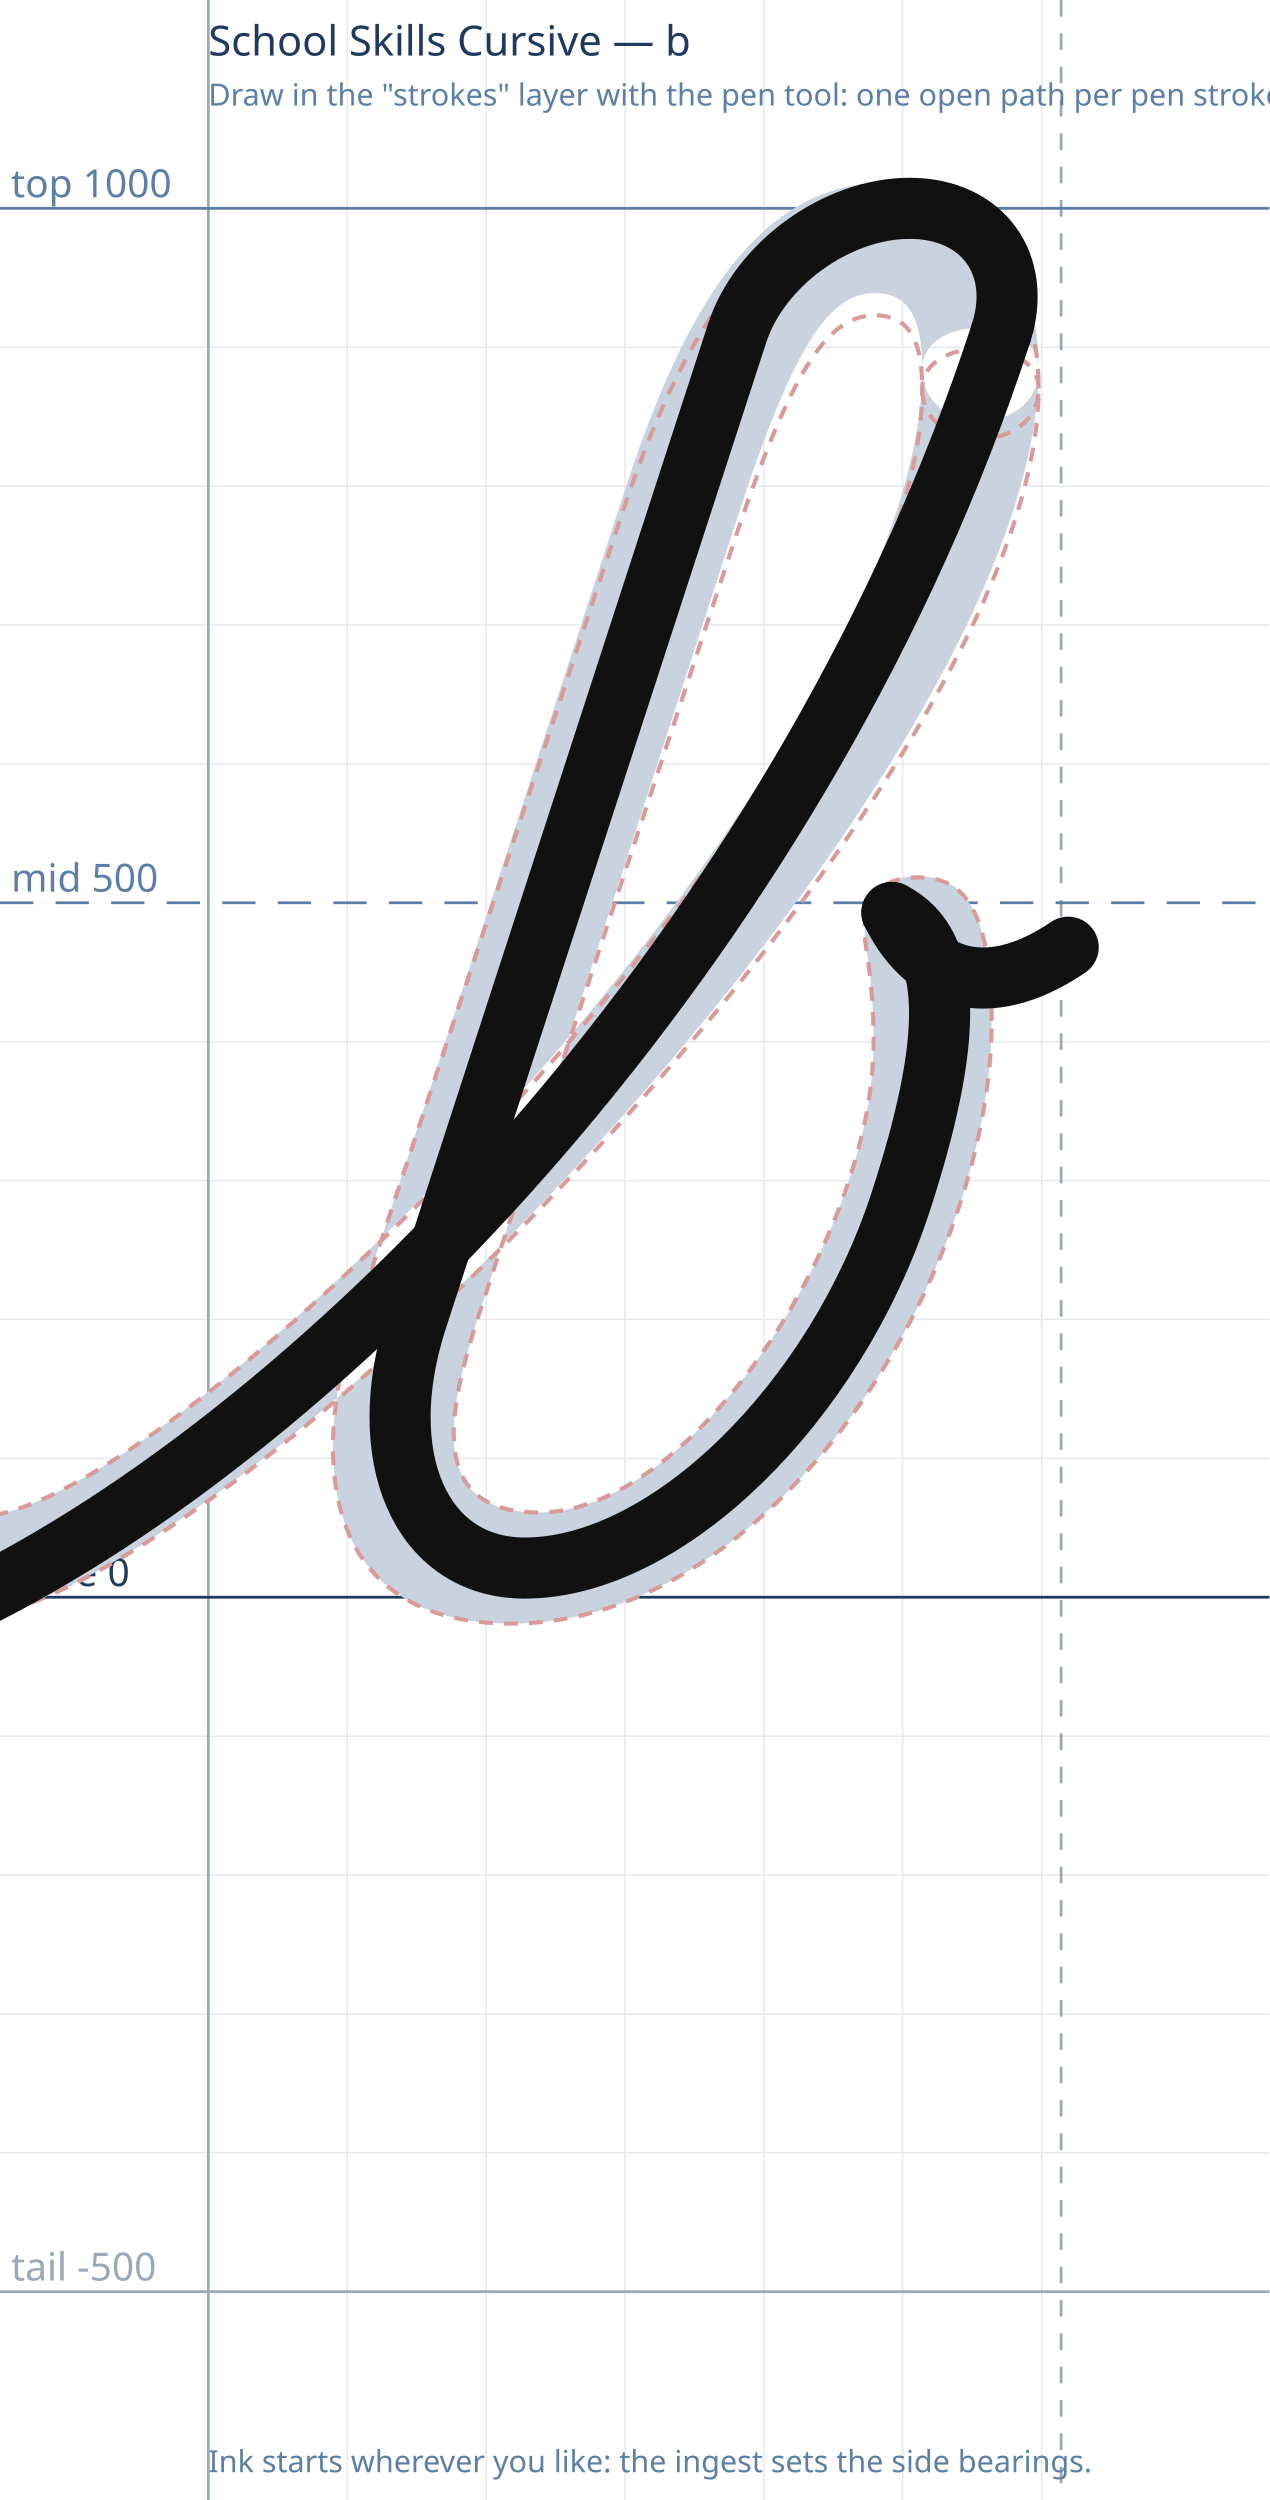
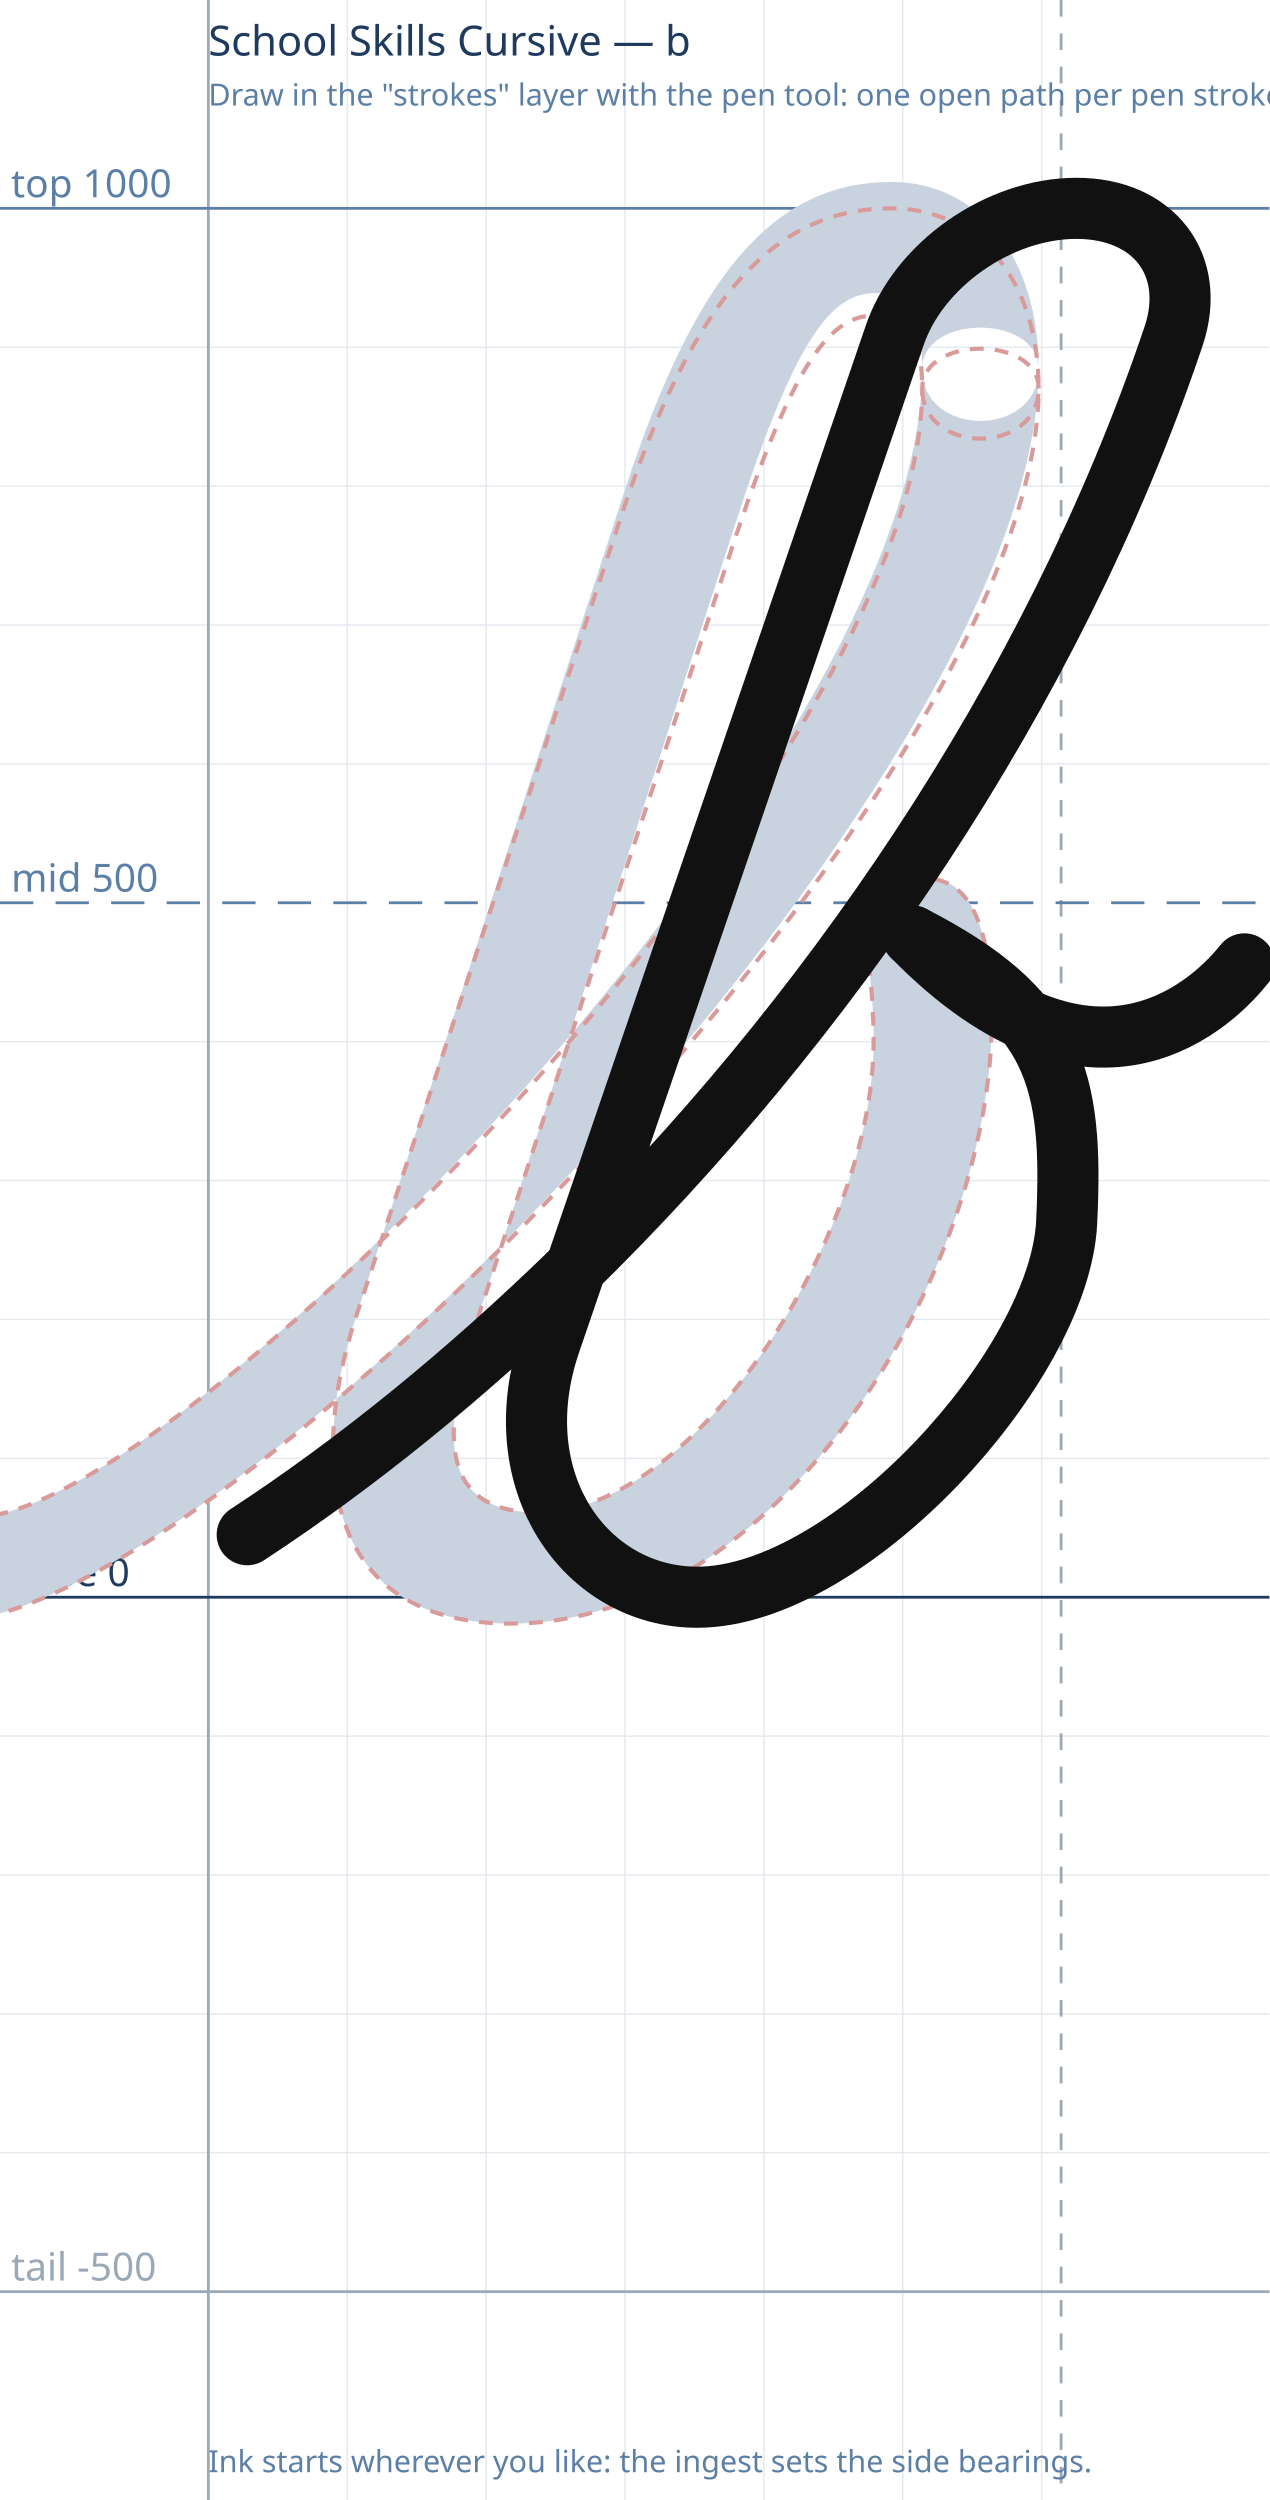
<svg xmlns="http://www.w3.org/2000/svg" width="457" height="900" viewBox="0 0 914 1800" data-hand="cursive" data-glyph="b" data-units="1000" data-origin="150" data-baseline="1150">
  <g id="ruling">
    <line x1="0" y1="1550" x2="914" y2="1550" stroke="#e3e8ee" stroke-width="1" />
    <line x1="0" y1="1450" x2="914" y2="1450" stroke="#e3e8ee" stroke-width="1" />
    <line x1="0" y1="1350" x2="914" y2="1350" stroke="#e3e8ee" stroke-width="1" />
    <line x1="0" y1="1250" x2="914" y2="1250" stroke="#e3e8ee" stroke-width="1" />
    <line x1="0" y1="1050" x2="914" y2="1050" stroke="#e3e8ee" stroke-width="1" />
    <line x1="0" y1="950" x2="914" y2="950" stroke="#e3e8ee" stroke-width="1" />
    <line x1="0" y1="850" x2="914" y2="850" stroke="#e3e8ee" stroke-width="1" />
    <line x1="0" y1="750" x2="914" y2="750" stroke="#e3e8ee" stroke-width="1" />
    <line x1="0" y1="550" x2="914" y2="550" stroke="#e3e8ee" stroke-width="1" />
    <line x1="0" y1="450" x2="914" y2="450" stroke="#e3e8ee" stroke-width="1" />
    <line x1="0" y1="350" x2="914" y2="350" stroke="#e3e8ee" stroke-width="1" />
    <line x1="0" y1="250" x2="914" y2="250" stroke="#e3e8ee" stroke-width="1" />
    <line x1="150" y1="0" x2="150" y2="1800" stroke="#e3e8ee" stroke-width="1" />
    <line x1="250" y1="0" x2="250" y2="1800" stroke="#e3e8ee" stroke-width="1" />
    <line x1="350" y1="0" x2="350" y2="1800" stroke="#e3e8ee" stroke-width="1" />
    <line x1="450" y1="0" x2="450" y2="1800" stroke="#e3e8ee" stroke-width="1" />
    <line x1="550" y1="0" x2="550" y2="1800" stroke="#e3e8ee" stroke-width="1" />
    <line x1="650" y1="0" x2="650" y2="1800" stroke="#e3e8ee" stroke-width="1" />
    <line x1="750" y1="0" x2="750" y2="1800" stroke="#e3e8ee" stroke-width="1" />
    <line x1="150" y1="0" x2="150" y2="1800" stroke="#9aa8b8" stroke-width="2" />
    <line x1="764" y1="0" x2="764" y2="1800" stroke="#9aa8b8" stroke-width="2" stroke-dasharray="12 12" />
    <line x1="0" y1="150" x2="914" y2="150" stroke="#5b7fa6" stroke-width="2" />
    <text x="8" y="142" font-family="sans-serif" font-size="28" fill="#5b7fa6">top 1000</text>
    <line x1="0" y1="650" x2="914" y2="650" stroke="#5b7fa6" stroke-width="2" stroke-dasharray="24 16" />
    <text x="8" y="642" font-family="sans-serif" font-size="28" fill="#5b7fa6">mid 500</text>
    <line x1="0" y1="1150" x2="914" y2="1150" stroke="#1f3a5f" stroke-width="2" />
    <text x="8" y="1142" font-family="sans-serif" font-size="28" fill="#1f3a5f">base 0</text>
    <line x1="0" y1="1650" x2="914" y2="1650" stroke="#9aa8b8" stroke-width="2" />
    <text x="8" y="1642" font-family="sans-serif" font-size="28" fill="#9aa8b8">tail -500</text>
  </g>
  <g id="outline-body">
    <path d="M 747.8 265.6 C 747.8 226 664 226 664 265.6 C 664 549.4 122.8 1092 -16 1092 C -60 1092 -84 1167 -34 1167 C 151 1167 747.8 563.2 747.8 265.6 Z M 714 735 C 714 715 713 696 709 679 C 701 644 686 631 661 631 C 630 631 618 650 624 685 C 628 709 629 734 629 750 C 629 891 499 1089 388 1089 C 306 1089 323 1015 344 949 L 530.4 374.2 C 572.8 243.2 598.6 211 630.2 211 C 656.8 211 664 234 664 265.6 C 664 315.6 747.8 315.6 747.8 265.6 C 747.8 185.6 705 131 641.8 131 C 556.6 131 500.2 198.2 449.6 353.8 L 256 949 C 223 1049.8 231 1169 368 1169 C 559 1169 714 917 714 735 Z" fill="#c9d3df" fill-rule="evenodd" />
  </g>
  <g id="outline-reach">
    <path d="M 747.8 279.672 C 747.8 241.522 664 241.522 664 279.672 C 664 553.083 122.8 1092 -16 1092 C -60 1092 -84 1167 -34 1167 C 151 1167 747.8 566.378 747.8 279.672 Z M 714 735 C 714 715 713 696 709 679 C 701 644.22 686 631.696 661 631.696 C 630 631.696 618 650 624 685 C 628 709 629 734 629 750 C 629 891 499 1089 388 1089 C 306 1089 323 1015 344 949 L 530.4 384.297 C 572.8 258.092 598.6 227.071 630.2 227.071 C 656.8 227.071 664 249.229 664 279.672 C 664 327.842 747.8 327.842 747.8 279.672 C 747.8 202.601 705 150 641.8 150 C 556.6 150 500.2 214.74 449.6 364.644 L 256 949 C 223 1049.8 231 1169 368 1169 C 559 1169 714 917 714 735 Z" fill="none" stroke="#d99a9a" stroke-width="3" stroke-dasharray="10 8" fill-rule="evenodd" />
  </g>
  <g id="notes">
    <text x="150" y="40" font-family="sans-serif" font-size="30" fill="#1f3a5f">School Skills Cursive — b</text>
    <text x="150" y="76" font-family="sans-serif" font-size="22" fill="#5b7fa6">Draw in the "strokes" layer with the pen tool: one open path per pen stroke, in the order the pen makes them. Grey is the shape; red dashes are how far the tall or hanging part goes.</text>
    <text x="150" y="1780" font-family="sans-serif" font-size="22" fill="#5b7fa6">Ink starts wherever you like: the ingest sets the side bearings.</text>
  </g>
  <g id="strokes">
-     <path id="lead" d="M -15 1150 C 253.9 1015 584.2 660 720.7 240" fill="none" stroke="#111" stroke-width="44" stroke-linecap="round" stroke-linejoin="round" />
-     <path id="body" d="M 720.7 240 C 736.8 190.3 707.4 150 654.9 150 C 602.5 150 546.8 190.3 530.7 240 L 300 950 C 267.9 1048.9 302.7 1129 377.8 1129 C 480 1129 601.2 1010.8 648.6 865 C 686 750 687.7 680 642.2 657" fill="none" stroke="#111" stroke-width="44" stroke-linecap="round" stroke-linejoin="round" />
-     <path id="tail" d="M 642.2 657 C 669.3 712 717.7 717 769.1 682" fill="none" stroke="#111" stroke-width="44" stroke-linecap="round" stroke-linejoin="round" />
+     <path id="lead" d="M 178 1105 C 256 1054 335 990 412 915" fill="none" stroke="#111" stroke-width="44" stroke-linecap="round" stroke-linejoin="round" />
+     <path id="body" d="M 412 915 C 592 739 757 503 845 242 C 862 191 831 150 775 150 S 661 191 644 242 L 396 967 C 362 1067 422 1150 502 1150 C 611 1150 763 984 768 880 S 760 727 657 674" fill="none" stroke="#111" stroke-width="44" stroke-linecap="round" stroke-linejoin="round" />
+     <path id="tail" d="M 657 674 C 790 810 877 718 896 694" fill="none" stroke="#111" stroke-width="44" stroke-linecap="round" stroke-linejoin="round" />
  </g>
</svg>
